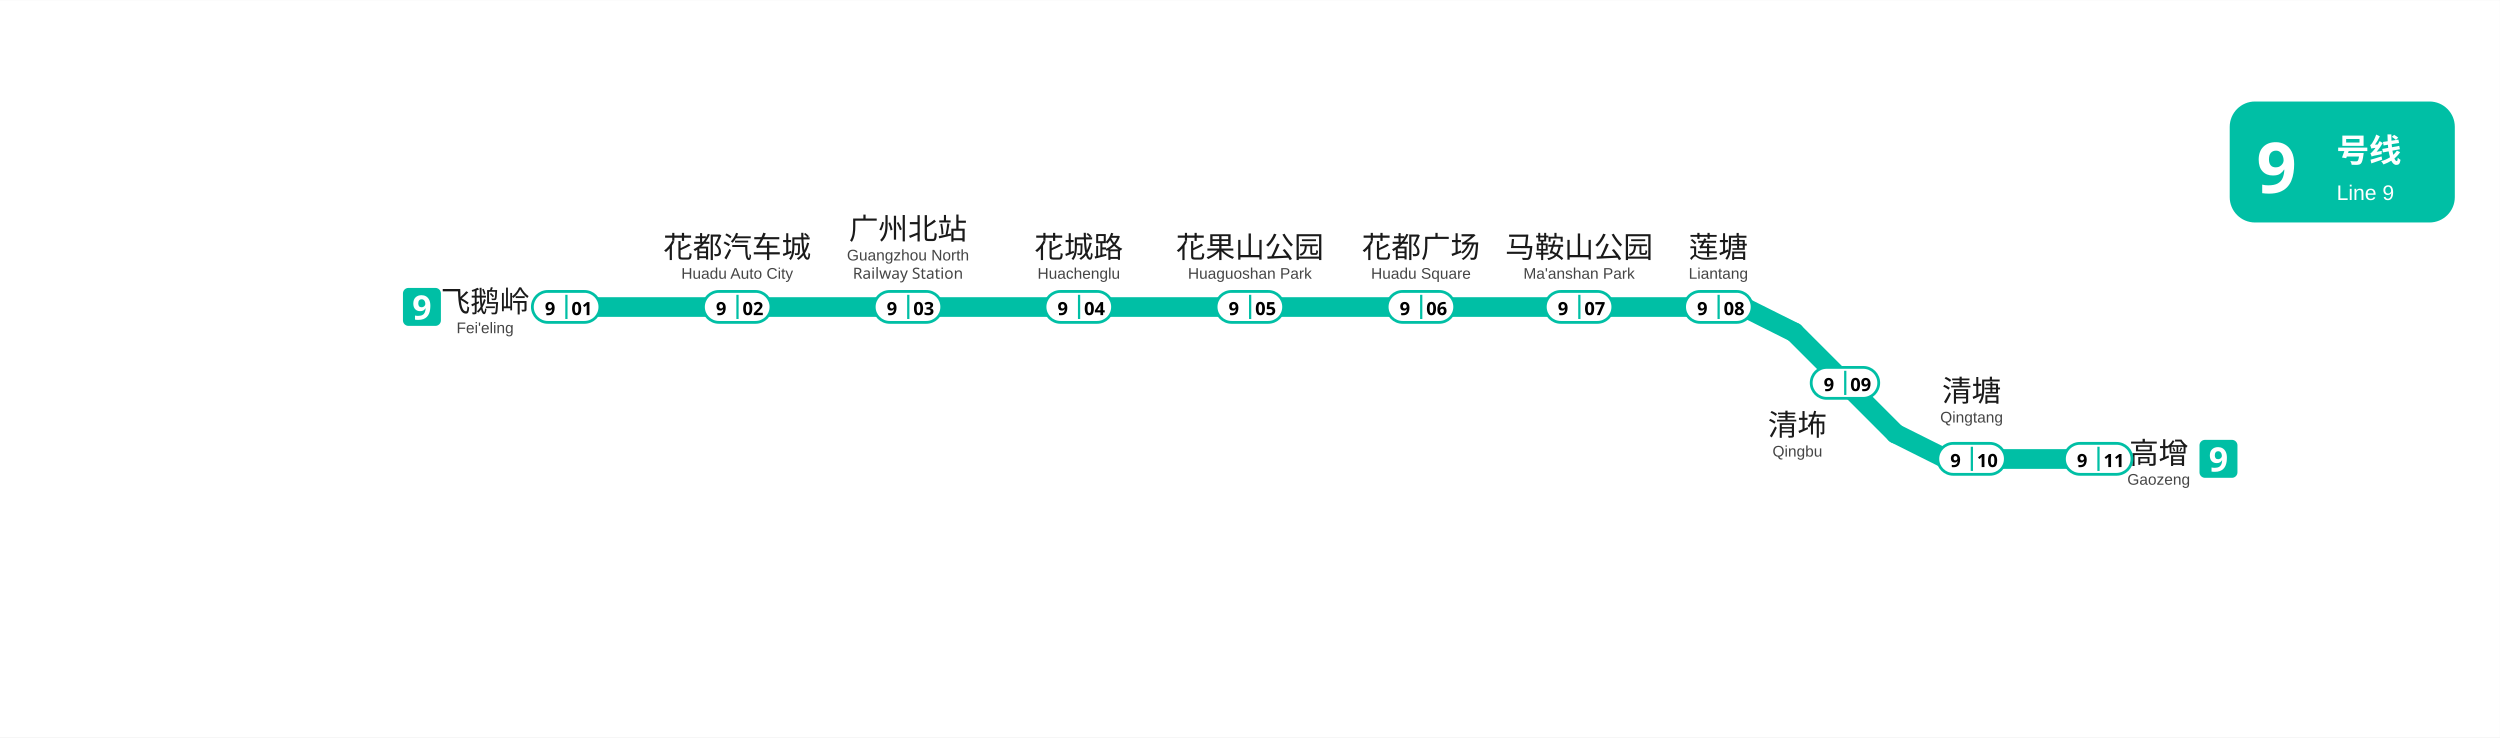
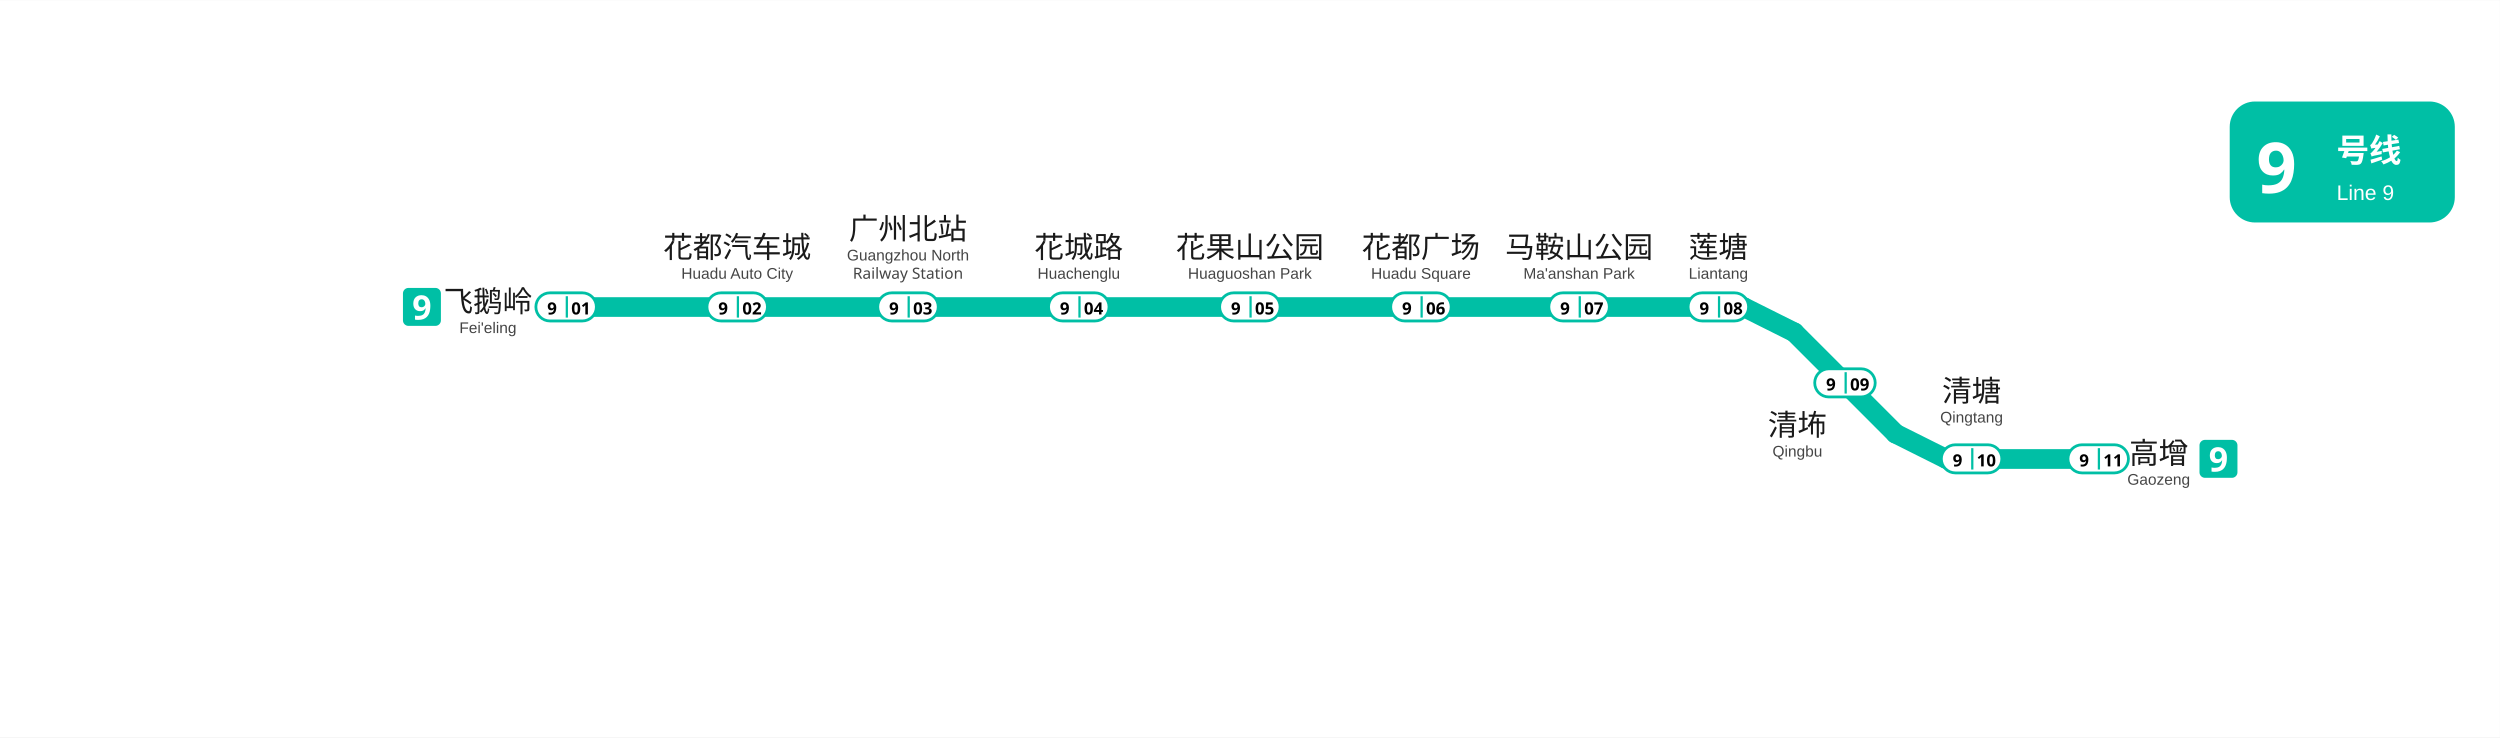
<svg xmlns="http://www.w3.org/2000/svg" viewBox="752.8 91.2 888.5 262.0" data-pins="广州北站,清㘵,清塘,花城路,花果山公园,花都广场,花都汽车城,莲塘,飞鹅岭,马鞍山公园,高增" width="888" height="262">
  <rect x="752.755" y="91.2" width="888.49" height="262.0" fill="#ffffff" />
  <g id="走廊">
    <line x1="1390.50" y1="209.25" x2="1426.50" y2="245.25" style="fill:none;stroke:#00BFA5;stroke-width:7;stroke-linecap:round" />
    <line x1="954.00" y1="200.25" x2="1372.50" y2="200.25" style="fill:none;stroke:#00BFA5;stroke-width:7;stroke-linecap:round" />
    <line x1="1498.50" y1="254.25" x2="1444.50" y2="254.25" style="fill:none;stroke:#00BFA5;stroke-width:7;stroke-linecap:round" />
    <line x1="1444.50" y1="254.25" x2="1426.50" y2="245.25" style="fill:none;stroke:#00BFA5;stroke-width:7;stroke-linecap:round" />
    <line x1="1372.50" y1="200.25" x2="1390.50" y2="209.25" style="fill:none;stroke:#00BFA5;stroke-width:7;stroke-linecap:round" />
  </g>
  <g id="线路徽标">
    <g data-badge="header" transform="translate(1545.24 127.2)" data-ink="#FFFFFF" data-box="1545.2,127.2,1625.2,170.2" data-chip="1545.2,127.2,1625.2,170.2">
      <rect x="0" y="0" width="80.0" height="43.0" rx="9.0" fill="#00BFA5" />
      <text x="9.5" y="32.5" font-family="'Microsoft YaHei', sans-serif" font-size="25" font-weight="bold" fill="#FFFFFF">9</text>
      <text x="38.0" y="21.5" font-family="'Microsoft YaHei', sans-serif" font-size="11.5" font-weight="600" fill="#FFFFFF">号线</text>
      <text x="38.0" y="35.0" font-family="Arial, sans-serif" font-size="7.5" fill="#FFFFFF">Line 9</text>
    </g>
    <g data-badge="chip" transform="translate(896.01 193.455)" data-box="896.0,193.5,909.5,206.9">
      <path d="M11.54 13.49h-9.59c-1.07 0 -1.95 -0.88 -1.95 -1.95v-9.59c0 -1.07 0.88 -1.95 1.95 -1.95h9.59c1.07 0 1.95 0.88 1.95 1.95v9.59C13.49 12.61 12.61 13.49 11.54 13.49z" fill="#00BFA5" />
      <path d="M9.74 6.33c0 0.49 -0.04 0.97 -0.11 1.46c-0.07 0.48 -0.2 0.94 -0.38 1.37c-0.18 0.43 -0.43 0.81 -0.76 1.14c-0.32 0.33 -0.74 0.59 -1.24 0.78s-1.11 0.28 -1.82 0.28c-0.17 0 -0.36 -0.01 -0.59 -0.02c-0.22 -0.01 -0.41 -0.03 -0.56 -0.07v-1.45c0.16 0.03 0.33 0.06 0.5 0.08c0.18 0.02 0.35 0.04 0.53 0.04c0.71 0 1.26 -0.11 1.65 -0.34c0.39 -0.22 0.66 -0.54 0.82 -0.94c0.16 -0.4 0.25 -0.87 0.28 -1.4h-0.07c-0.17 0.28 -0.39 0.52 -0.67 0.71c-0.28 0.19 -0.69 0.29 -1.23 0.29c-0.73 0 -1.31 -0.24 -1.75 -0.71c-0.44 -0.47 -0.66 -1.14 -0.66 -2c0 -0.93 0.26 -1.66 0.79 -2.18s1.23 -0.79 2.13 -0.79c0.58 0 1.11 0.13 1.58 0.4c0.47 0.27 0.85 0.68 1.13 1.24C9.6 4.77 9.74 5.48 9.74 6.33zM6.64 4.03c-0.35 0 -0.64 0.12 -0.86 0.37c-0.22 0.24 -0.34 0.62 -0.34 1.13c0 0.42 0.1 0.74 0.29 0.98c0.19 0.24 0.48 0.36 0.88 0.36c0.26 0 0.5 -0.06 0.7 -0.18c0.2 -0.12 0.36 -0.27 0.47 -0.45c0.11 -0.18 0.17 -0.37 0.17 -0.56c0 -0.26 -0.05 -0.52 -0.14 -0.78c-0.1 -0.26 -0.24 -0.47 -0.43 -0.63C7.17 4.11 6.93 4.03 6.64 4.03z" fill="#FFFFFF" />
    </g>
    <g data-badge="chip" transform="translate(1534.5 247.455)" data-box="1534.5,247.5,1548.0,260.9">
      <path d="M11.54 13.49h-9.59c-1.07 0 -1.95 -0.88 -1.95 -1.95v-9.59c0 -1.07 0.88 -1.95 1.95 -1.95h9.59c1.07 0 1.95 0.88 1.95 1.95v9.59C13.49 12.61 12.61 13.49 11.54 13.49z" fill="#00BFA5" />
      <path d="M9.74 6.33c0 0.49 -0.04 0.97 -0.11 1.46c-0.07 0.48 -0.2 0.94 -0.38 1.37c-0.18 0.43 -0.43 0.81 -0.76 1.14c-0.32 0.33 -0.74 0.59 -1.24 0.78s-1.11 0.28 -1.82 0.28c-0.17 0 -0.36 -0.01 -0.59 -0.02c-0.22 -0.01 -0.41 -0.03 -0.56 -0.07v-1.45c0.16 0.03 0.33 0.06 0.5 0.08c0.18 0.02 0.35 0.04 0.53 0.04c0.71 0 1.26 -0.11 1.65 -0.34c0.39 -0.22 0.66 -0.54 0.82 -0.94c0.16 -0.4 0.25 -0.87 0.28 -1.4h-0.07c-0.17 0.28 -0.39 0.52 -0.67 0.71c-0.28 0.19 -0.69 0.29 -1.23 0.29c-0.73 0 -1.31 -0.24 -1.75 -0.71c-0.44 -0.47 -0.66 -1.14 -0.66 -2c0 -0.93 0.26 -1.66 0.79 -2.18s1.23 -0.79 2.13 -0.79c0.58 0 1.11 0.13 1.58 0.4c0.47 0.27 0.85 0.68 1.13 1.24C9.6 4.77 9.74 5.48 9.74 6.33zM6.64 4.03c-0.35 0 -0.64 0.12 -0.86 0.37c-0.22 0.24 -0.34 0.62 -0.34 1.13c0 0.42 0.1 0.74 0.29 0.98c0.19 0.24 0.48 0.36 0.88 0.36c0.26 0 0.5 -0.06 0.7 -0.18c0.2 -0.12 0.36 -0.27 0.47 -0.45c0.11 -0.18 0.17 -0.37 0.17 -0.56c0 -0.26 -0.05 -0.52 -0.14 -0.78c-0.1 -0.26 -0.24 -0.47 -0.43 -0.63C7.17 4.11 6.93 4.03 6.64 4.03z" fill="#FFFFFF" />
    </g>
  </g>
  <g id="站名标注" font-family="'Microsoft YaHei', 'PingFang SC', sans-serif">
-     <text x="925.20" y="202.04" text-anchor="middle" font-size="10.5" font-weight="500" fill="#1a1a1a">飞鹅岭</text>
-     <text x="925.20" y="209.54" text-anchor="middle" font-size="5.5" font-family="Arial, sans-serif" fill="#444444">Fei'eling</text>
+     <text x="926.20" y="201.99" text-anchor="middle" font-size="10.5" font-weight="500" fill="#1a1a1a">飞鹅岭</text>
+     <text x="926.20" y="209.49" text-anchor="middle" font-size="5.5" font-family="Arial, sans-serif" fill="#444444">Fei'eling</text>
    <text x="1014.80" y="182.70" text-anchor="middle" font-size="10.5" font-weight="500" fill="#1a1a1a">花都汽车城</text>
    <text x="1014.80" y="190.20" text-anchor="middle" font-size="5.5" font-family="Arial, sans-serif" fill="#444444">Huadu Auto City</text>
    <text x="1075.50" y="176.20" text-anchor="middle" font-size="10.5" font-weight="500" fill="#1a1a1a">广州北站</text>
    <text x="1075.50" y="183.70" text-anchor="middle" font-size="5.5" font-family="Arial, sans-serif" fill="#444444">Guangzhou North</text>
    <text x="1075.50" y="190.20" text-anchor="middle" font-size="5.5" fill="#444444">Railway Station</text>
    <text x="1136.20" y="182.70" text-anchor="middle" font-size="10.5" font-weight="500" fill="#1a1a1a">花城路</text>
    <text x="1136.20" y="190.20" text-anchor="middle" font-size="5.5" font-family="Arial, sans-serif" fill="#444444">Huachenglu</text>
    <text x="1197.00" y="182.70" text-anchor="middle" font-size="10.5" font-weight="500" fill="#1a1a1a">花果山公园</text>
    <text x="1197.00" y="190.20" text-anchor="middle" font-size="5.5" font-family="Arial, sans-serif" fill="#444444">Huaguoshan Park</text>
    <text x="1257.80" y="182.70" text-anchor="middle" font-size="10.5" font-weight="500" fill="#1a1a1a">花都广场</text>
    <text x="1257.80" y="190.20" text-anchor="middle" font-size="5.5" font-family="Arial, sans-serif" fill="#444444">Huadu Square</text>
    <text x="1314.00" y="182.70" text-anchor="middle" font-size="10.5" font-weight="500" fill="#1a1a1a">马鞍山公园</text>
    <text x="1314.00" y="190.20" text-anchor="middle" font-size="5.5" font-family="Arial, sans-serif" fill="#444444">Ma'anshan Park</text>
    <text x="1363.50" y="182.70" text-anchor="middle" font-size="10.5" font-weight="500" fill="#1a1a1a">莲塘</text>
    <text x="1363.50" y="190.20" text-anchor="middle" font-size="5.5" font-family="Arial, sans-serif" fill="#444444">Liantang</text>
    <text x="1391.60" y="245.90" text-anchor="middle" font-size="10.5" font-weight="500" fill="#1a1a1a">清㘵</text>
    <text x="1391.60" y="253.40" text-anchor="middle" font-size="5.5" font-family="Arial, sans-serif" fill="#444444">Qingbu</text>
    <text x="1453.50" y="233.80" text-anchor="middle" font-size="10.5" font-weight="500" fill="#1a1a1a">清塘</text>
    <text x="1453.50" y="241.30" text-anchor="middle" font-size="5.5" font-family="Arial, sans-serif" fill="#444444">Qingtang</text>
    <text x="1520.00" y="255.90" text-anchor="middle" font-size="10.5" font-weight="500" fill="#1a1a1a">高增</text>
    <text x="1520.00" y="263.40" text-anchor="middle" font-size="5.5" font-family="Arial, sans-serif" fill="#444444">Gaozeng</text>
  </g>
  <g id="编号牌" font-family="'Microsoft YaHei', 'PingFang SC', sans-serif">
-     <rect x="942.00" y="194.70" width="24.00" height="11.00" rx="5.50" fill="#FFFFFF" stroke="#00BFA5" stroke-width="1.0" />
-     <line x1="954.10" y1="195.90" x2="954.10" y2="204.50" stroke="#00BFA5" stroke-width="0.8" />
-     <text x="948.30" y="200.59" text-anchor="middle" dominant-baseline="central" font-size="6.5" font-weight="700" fill="#000000">9</text>
-     <text x="959.60" y="200.59" text-anchor="middle" dominant-baseline="central" font-size="6.5" font-weight="700" fill="#000000">01</text>
-     <rect x="1002.80" y="194.70" width="24.00" height="11.00" rx="5.50" fill="#FFFFFF" stroke="#00BFA5" stroke-width="1.0" />
-     <line x1="1014.90" y1="195.90" x2="1014.90" y2="204.50" stroke="#00BFA5" stroke-width="0.8" />
-     <text x="1009.10" y="200.59" text-anchor="middle" dominant-baseline="central" font-size="6.5" font-weight="700" fill="#000000">9</text>
-     <text x="1020.40" y="200.59" text-anchor="middle" dominant-baseline="central" font-size="6.5" font-weight="700" fill="#000000">02</text>
-     <rect x="1063.50" y="194.70" width="24.00" height="11.00" rx="5.50" fill="#FFFFFF" stroke="#00BFA5" stroke-width="1.0" />
-     <line x1="1075.60" y1="195.90" x2="1075.60" y2="204.50" stroke="#00BFA5" stroke-width="0.8" />
-     <text x="1069.80" y="200.59" text-anchor="middle" dominant-baseline="central" font-size="6.5" font-weight="700" fill="#000000">9</text>
-     <text x="1081.10" y="200.59" text-anchor="middle" dominant-baseline="central" font-size="6.5" font-weight="700" fill="#000000">03</text>
-     <rect x="1124.20" y="194.70" width="24.00" height="11.00" rx="5.50" fill="#FFFFFF" stroke="#00BFA5" stroke-width="1.0" />
-     <line x1="1136.30" y1="195.90" x2="1136.30" y2="204.50" stroke="#00BFA5" stroke-width="0.8" />
-     <text x="1130.50" y="200.59" text-anchor="middle" dominant-baseline="central" font-size="6.5" font-weight="700" fill="#000000">9</text>
-     <text x="1141.80" y="200.59" text-anchor="middle" dominant-baseline="central" font-size="6.5" font-weight="700" fill="#000000">04</text>
-     <rect x="1185.00" y="194.70" width="24.00" height="11.00" rx="5.50" fill="#FFFFFF" stroke="#00BFA5" stroke-width="1.0" />
-     <line x1="1197.10" y1="195.90" x2="1197.10" y2="204.50" stroke="#00BFA5" stroke-width="0.8" />
-     <text x="1191.30" y="200.59" text-anchor="middle" dominant-baseline="central" font-size="6.5" font-weight="700" fill="#000000">9</text>
-     <text x="1202.60" y="200.59" text-anchor="middle" dominant-baseline="central" font-size="6.5" font-weight="700" fill="#000000">05</text>
-     <rect x="1245.80" y="194.70" width="24.00" height="11.00" rx="5.50" fill="#FFFFFF" stroke="#00BFA5" stroke-width="1.0" />
-     <line x1="1257.90" y1="195.90" x2="1257.90" y2="204.50" stroke="#00BFA5" stroke-width="0.8" />
-     <text x="1252.10" y="200.59" text-anchor="middle" dominant-baseline="central" font-size="6.5" font-weight="700" fill="#000000">9</text>
-     <text x="1263.40" y="200.59" text-anchor="middle" dominant-baseline="central" font-size="6.5" font-weight="700" fill="#000000">06</text>
-     <rect x="1302.00" y="194.70" width="24.00" height="11.00" rx="5.50" fill="#FFFFFF" stroke="#00BFA5" stroke-width="1.0" />
-     <line x1="1314.10" y1="195.90" x2="1314.10" y2="204.50" stroke="#00BFA5" stroke-width="0.8" />
-     <text x="1308.30" y="200.59" text-anchor="middle" dominant-baseline="central" font-size="6.5" font-weight="700" fill="#000000">9</text>
-     <text x="1319.60" y="200.59" text-anchor="middle" dominant-baseline="central" font-size="6.5" font-weight="700" fill="#000000">07</text>
-     <rect x="1351.50" y="194.70" width="24.00" height="11.00" rx="5.50" fill="#FFFFFF" stroke="#00BFA5" stroke-width="1.0" />
-     <line x1="1363.60" y1="195.90" x2="1363.60" y2="204.50" stroke="#00BFA5" stroke-width="0.8" />
-     <text x="1357.80" y="200.59" text-anchor="middle" dominant-baseline="central" font-size="6.5" font-weight="700" fill="#000000">9</text>
-     <text x="1369.10" y="200.59" text-anchor="middle" dominant-baseline="central" font-size="6.5" font-weight="700" fill="#000000">08</text>
-     <rect x="1396.50" y="221.70" width="24.00" height="11.00" rx="5.50" fill="#FFFFFF" stroke="#00BFA5" stroke-width="1.0" />
-     <line x1="1408.60" y1="222.90" x2="1408.60" y2="231.50" stroke="#00BFA5" stroke-width="0.8" />
-     <text x="1402.80" y="227.59" text-anchor="middle" dominant-baseline="central" font-size="6.5" font-weight="700" fill="#000000">9</text>
-     <text x="1414.10" y="227.59" text-anchor="middle" dominant-baseline="central" font-size="6.5" font-weight="700" fill="#000000">09</text>
-     <rect x="1441.50" y="248.70" width="24.00" height="11.00" rx="5.50" fill="#FFFFFF" stroke="#00BFA5" stroke-width="1.0" />
-     <line x1="1453.60" y1="249.90" x2="1453.60" y2="258.50" stroke="#00BFA5" stroke-width="0.8" />
-     <text x="1447.80" y="254.59" text-anchor="middle" dominant-baseline="central" font-size="6.5" font-weight="700" fill="#000000">9</text>
-     <text x="1459.10" y="254.59" text-anchor="middle" dominant-baseline="central" font-size="6.5" font-weight="700" fill="#000000">10</text>
-     <rect x="1486.50" y="248.70" width="24.00" height="11.00" rx="5.50" fill="#FFFFFF" stroke="#00BFA5" stroke-width="1.0" />
-     <line x1="1498.60" y1="249.90" x2="1498.60" y2="258.50" stroke="#00BFA5" stroke-width="0.8" />
-     <text x="1492.80" y="254.59" text-anchor="middle" dominant-baseline="central" font-size="6.5" font-weight="700" fill="#000000">9</text>
-     <text x="1504.10" y="254.59" text-anchor="middle" dominant-baseline="central" font-size="6.5" font-weight="700" fill="#000000">11</text>
+     <rect x="943.25" y="195.20" width="21.50" height="10.00" rx="5.00" fill="#FFFFFF" stroke="#00BFA5" stroke-width="1.0" />
+     <line x1="954.25" y1="196.40" x2="954.25" y2="204.00" stroke="#00BFA5" stroke-width="0.8" />
+     <text x="949.00" y="200.56" text-anchor="middle" dominant-baseline="central" font-size="6.0" font-weight="700" fill="#000000">9</text>
+     <text x="959.25" y="200.56" text-anchor="middle" dominant-baseline="central" font-size="6.0" font-weight="700" fill="#000000">01</text>
+     <rect x="1004.05" y="195.20" width="21.50" height="10.00" rx="5.00" fill="#FFFFFF" stroke="#00BFA5" stroke-width="1.0" />
+     <line x1="1015.05" y1="196.40" x2="1015.05" y2="204.00" stroke="#00BFA5" stroke-width="0.8" />
+     <text x="1009.80" y="200.56" text-anchor="middle" dominant-baseline="central" font-size="6.0" font-weight="700" fill="#000000">9</text>
+     <text x="1020.05" y="200.56" text-anchor="middle" dominant-baseline="central" font-size="6.0" font-weight="700" fill="#000000">02</text>
+     <rect x="1064.75" y="195.20" width="21.50" height="10.00" rx="5.00" fill="#FFFFFF" stroke="#00BFA5" stroke-width="1.0" />
+     <line x1="1075.75" y1="196.40" x2="1075.75" y2="204.00" stroke="#00BFA5" stroke-width="0.8" />
+     <text x="1070.50" y="200.56" text-anchor="middle" dominant-baseline="central" font-size="6.0" font-weight="700" fill="#000000">9</text>
+     <text x="1080.75" y="200.56" text-anchor="middle" dominant-baseline="central" font-size="6.0" font-weight="700" fill="#000000">03</text>
+     <rect x="1125.45" y="195.20" width="21.50" height="10.00" rx="5.00" fill="#FFFFFF" stroke="#00BFA5" stroke-width="1.0" />
+     <line x1="1136.45" y1="196.40" x2="1136.45" y2="204.00" stroke="#00BFA5" stroke-width="0.8" />
+     <text x="1131.20" y="200.56" text-anchor="middle" dominant-baseline="central" font-size="6.0" font-weight="700" fill="#000000">9</text>
+     <text x="1141.45" y="200.56" text-anchor="middle" dominant-baseline="central" font-size="6.0" font-weight="700" fill="#000000">04</text>
+     <rect x="1186.25" y="195.20" width="21.50" height="10.00" rx="5.00" fill="#FFFFFF" stroke="#00BFA5" stroke-width="1.0" />
+     <line x1="1197.25" y1="196.40" x2="1197.25" y2="204.00" stroke="#00BFA5" stroke-width="0.8" />
+     <text x="1192.00" y="200.56" text-anchor="middle" dominant-baseline="central" font-size="6.0" font-weight="700" fill="#000000">9</text>
+     <text x="1202.25" y="200.56" text-anchor="middle" dominant-baseline="central" font-size="6.0" font-weight="700" fill="#000000">05</text>
+     <rect x="1247.05" y="195.20" width="21.50" height="10.00" rx="5.00" fill="#FFFFFF" stroke="#00BFA5" stroke-width="1.0" />
+     <line x1="1258.05" y1="196.40" x2="1258.05" y2="204.00" stroke="#00BFA5" stroke-width="0.8" />
+     <text x="1252.80" y="200.56" text-anchor="middle" dominant-baseline="central" font-size="6.0" font-weight="700" fill="#000000">9</text>
+     <text x="1263.05" y="200.56" text-anchor="middle" dominant-baseline="central" font-size="6.0" font-weight="700" fill="#000000">06</text>
+     <rect x="1303.25" y="195.20" width="21.50" height="10.00" rx="5.00" fill="#FFFFFF" stroke="#00BFA5" stroke-width="1.0" />
+     <line x1="1314.25" y1="196.40" x2="1314.25" y2="204.00" stroke="#00BFA5" stroke-width="0.8" />
+     <text x="1309.00" y="200.56" text-anchor="middle" dominant-baseline="central" font-size="6.0" font-weight="700" fill="#000000">9</text>
+     <text x="1319.25" y="200.56" text-anchor="middle" dominant-baseline="central" font-size="6.0" font-weight="700" fill="#000000">07</text>
+     <rect x="1352.75" y="195.20" width="21.50" height="10.00" rx="5.00" fill="#FFFFFF" stroke="#00BFA5" stroke-width="1.0" />
+     <line x1="1363.75" y1="196.40" x2="1363.75" y2="204.00" stroke="#00BFA5" stroke-width="0.8" />
+     <text x="1358.50" y="200.56" text-anchor="middle" dominant-baseline="central" font-size="6.0" font-weight="700" fill="#000000">9</text>
+     <text x="1368.75" y="200.56" text-anchor="middle" dominant-baseline="central" font-size="6.0" font-weight="700" fill="#000000">08</text>
+     <rect x="1397.75" y="222.20" width="21.50" height="10.00" rx="5.00" fill="#FFFFFF" stroke="#00BFA5" stroke-width="1.0" />
+     <line x1="1408.75" y1="223.40" x2="1408.75" y2="231.00" stroke="#00BFA5" stroke-width="0.8" />
+     <text x="1403.50" y="227.56" text-anchor="middle" dominant-baseline="central" font-size="6.0" font-weight="700" fill="#000000">9</text>
+     <text x="1413.75" y="227.56" text-anchor="middle" dominant-baseline="central" font-size="6.0" font-weight="700" fill="#000000">09</text>
+     <rect x="1442.75" y="249.20" width="21.50" height="10.00" rx="5.00" fill="#FFFFFF" stroke="#00BFA5" stroke-width="1.0" />
+     <line x1="1453.75" y1="250.40" x2="1453.75" y2="258.00" stroke="#00BFA5" stroke-width="0.8" />
+     <text x="1448.50" y="254.56" text-anchor="middle" dominant-baseline="central" font-size="6.0" font-weight="700" fill="#000000">9</text>
+     <text x="1458.75" y="254.56" text-anchor="middle" dominant-baseline="central" font-size="6.0" font-weight="700" fill="#000000">10</text>
+     <rect x="1487.75" y="249.20" width="21.50" height="10.00" rx="5.00" fill="#FFFFFF" stroke="#00BFA5" stroke-width="1.0" />
+     <line x1="1498.75" y1="250.40" x2="1498.75" y2="258.00" stroke="#00BFA5" stroke-width="0.8" />
+     <text x="1493.50" y="254.56" text-anchor="middle" dominant-baseline="central" font-size="6.0" font-weight="700" fill="#000000">9</text>
+     <text x="1503.75" y="254.56" text-anchor="middle" dominant-baseline="central" font-size="6.0" font-weight="700" fill="#000000">11</text>
  </g>
</svg>
